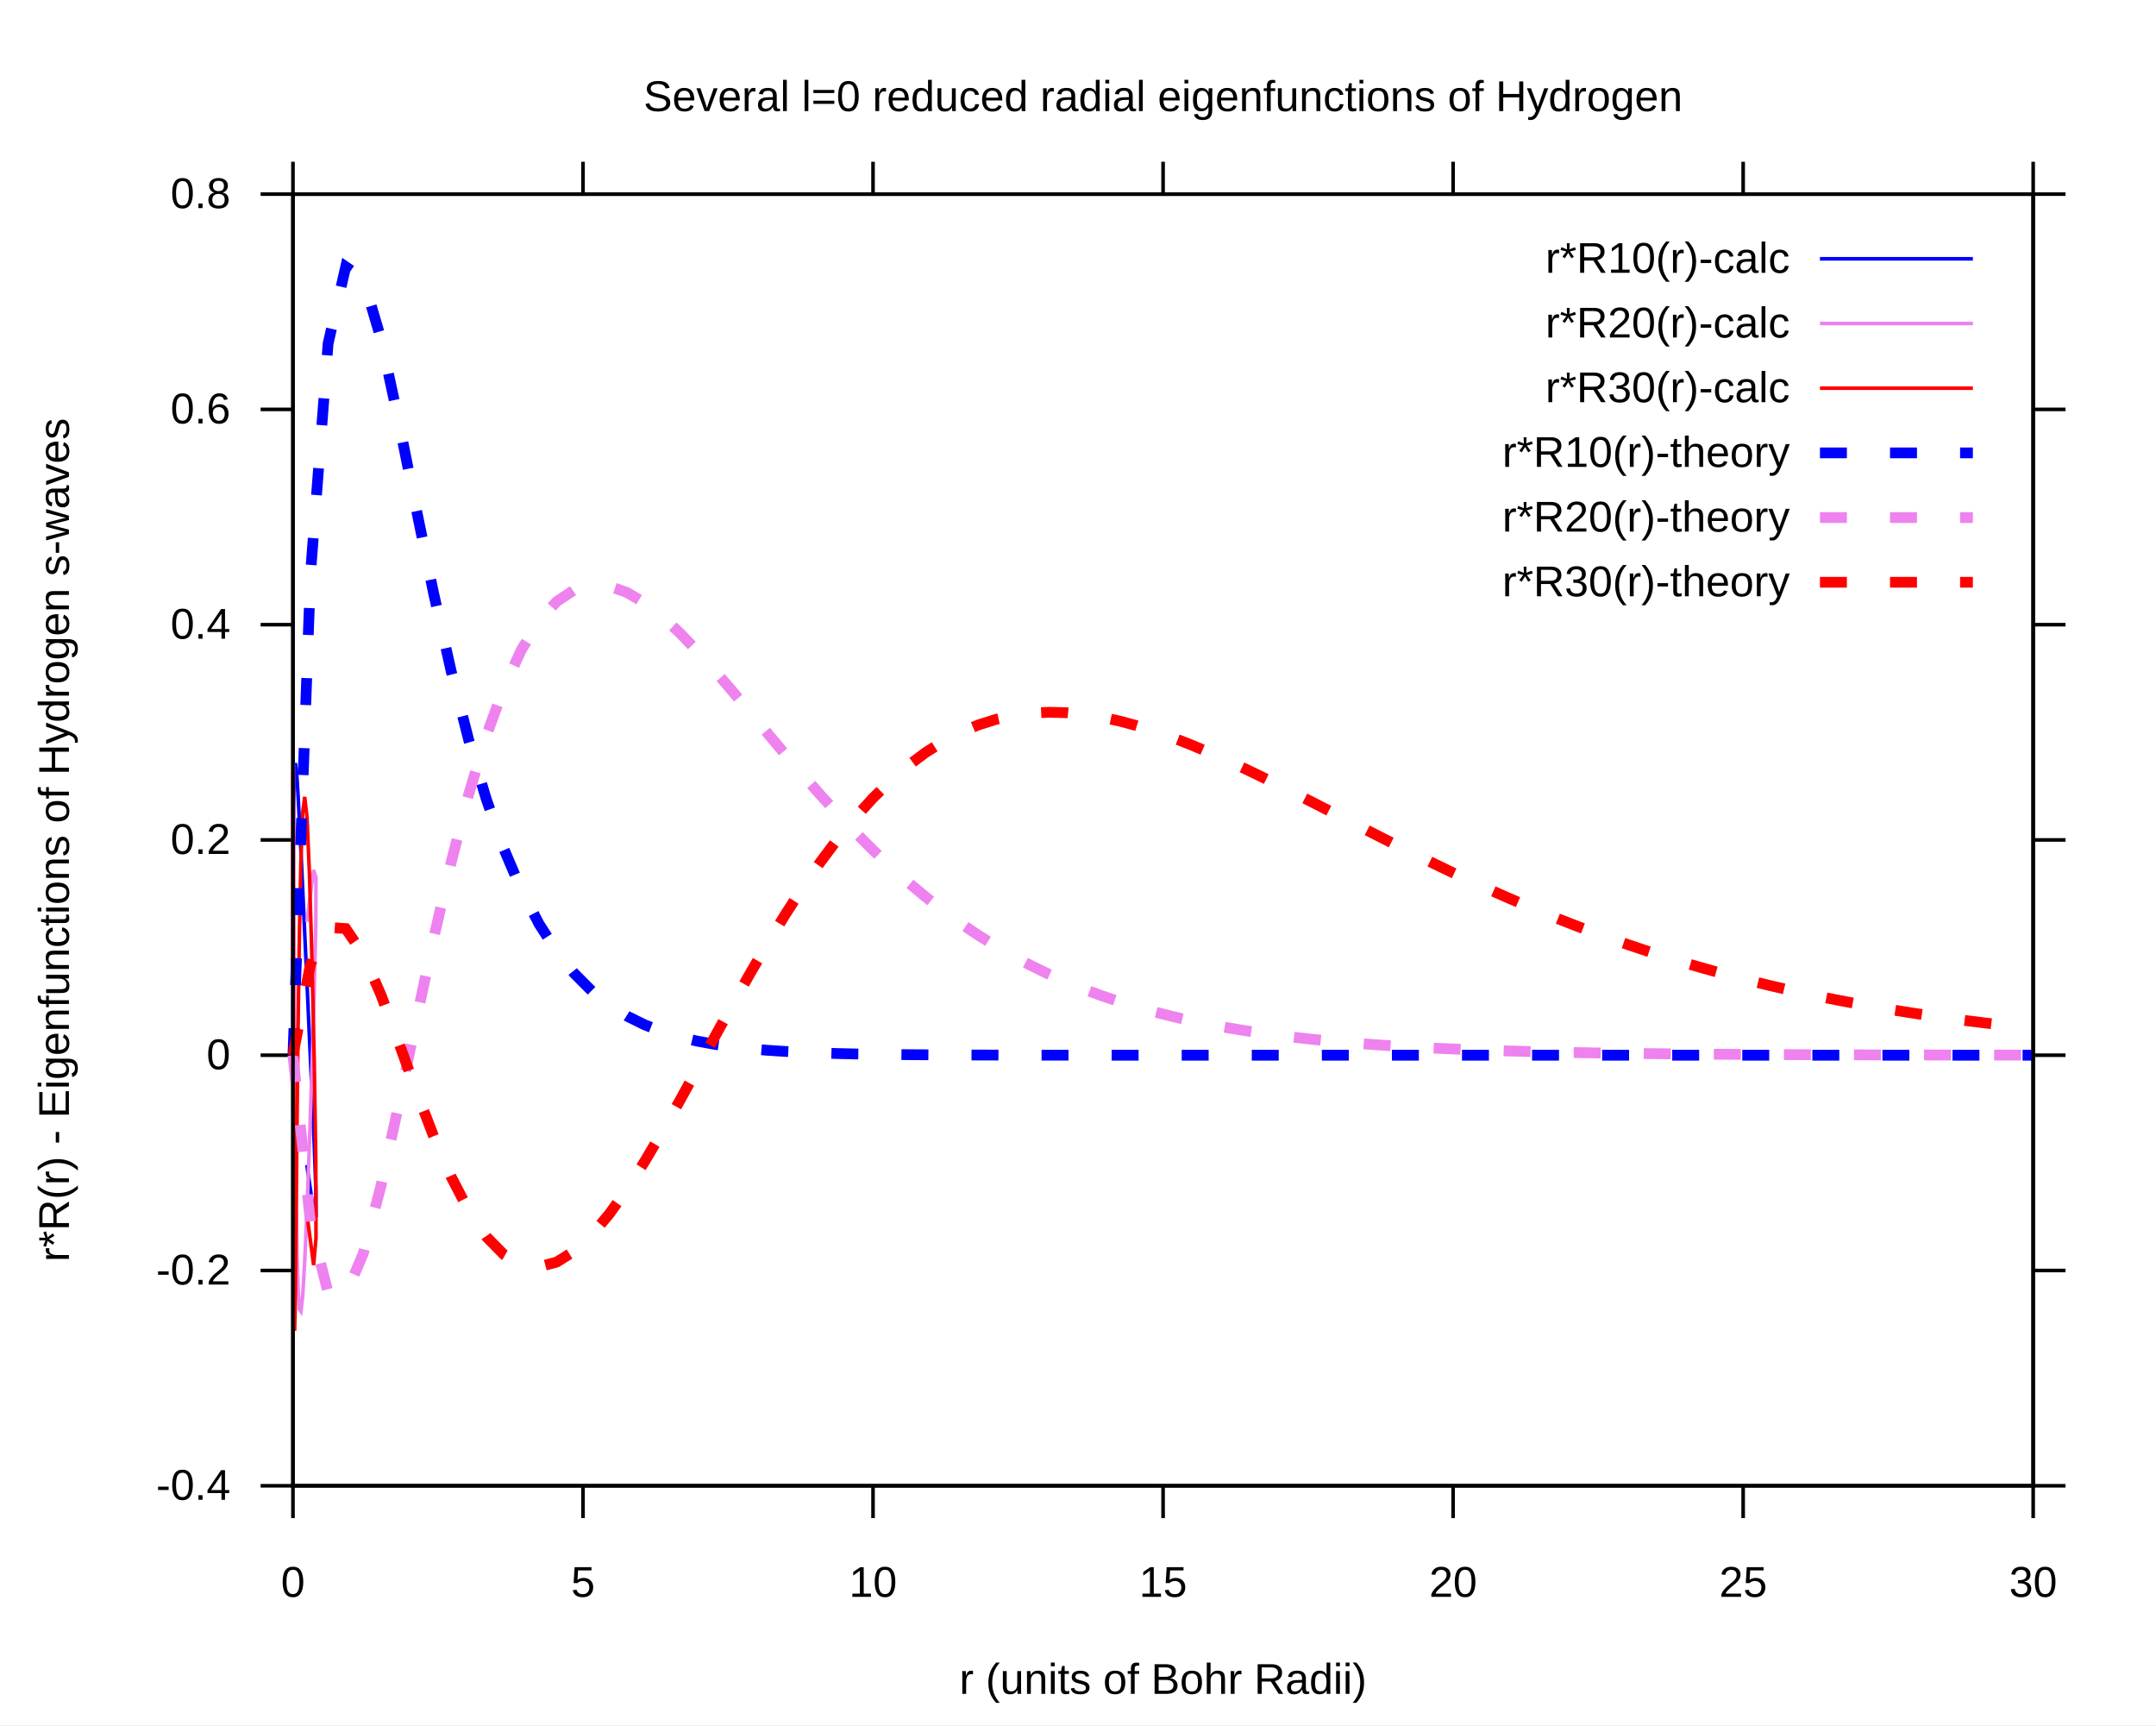
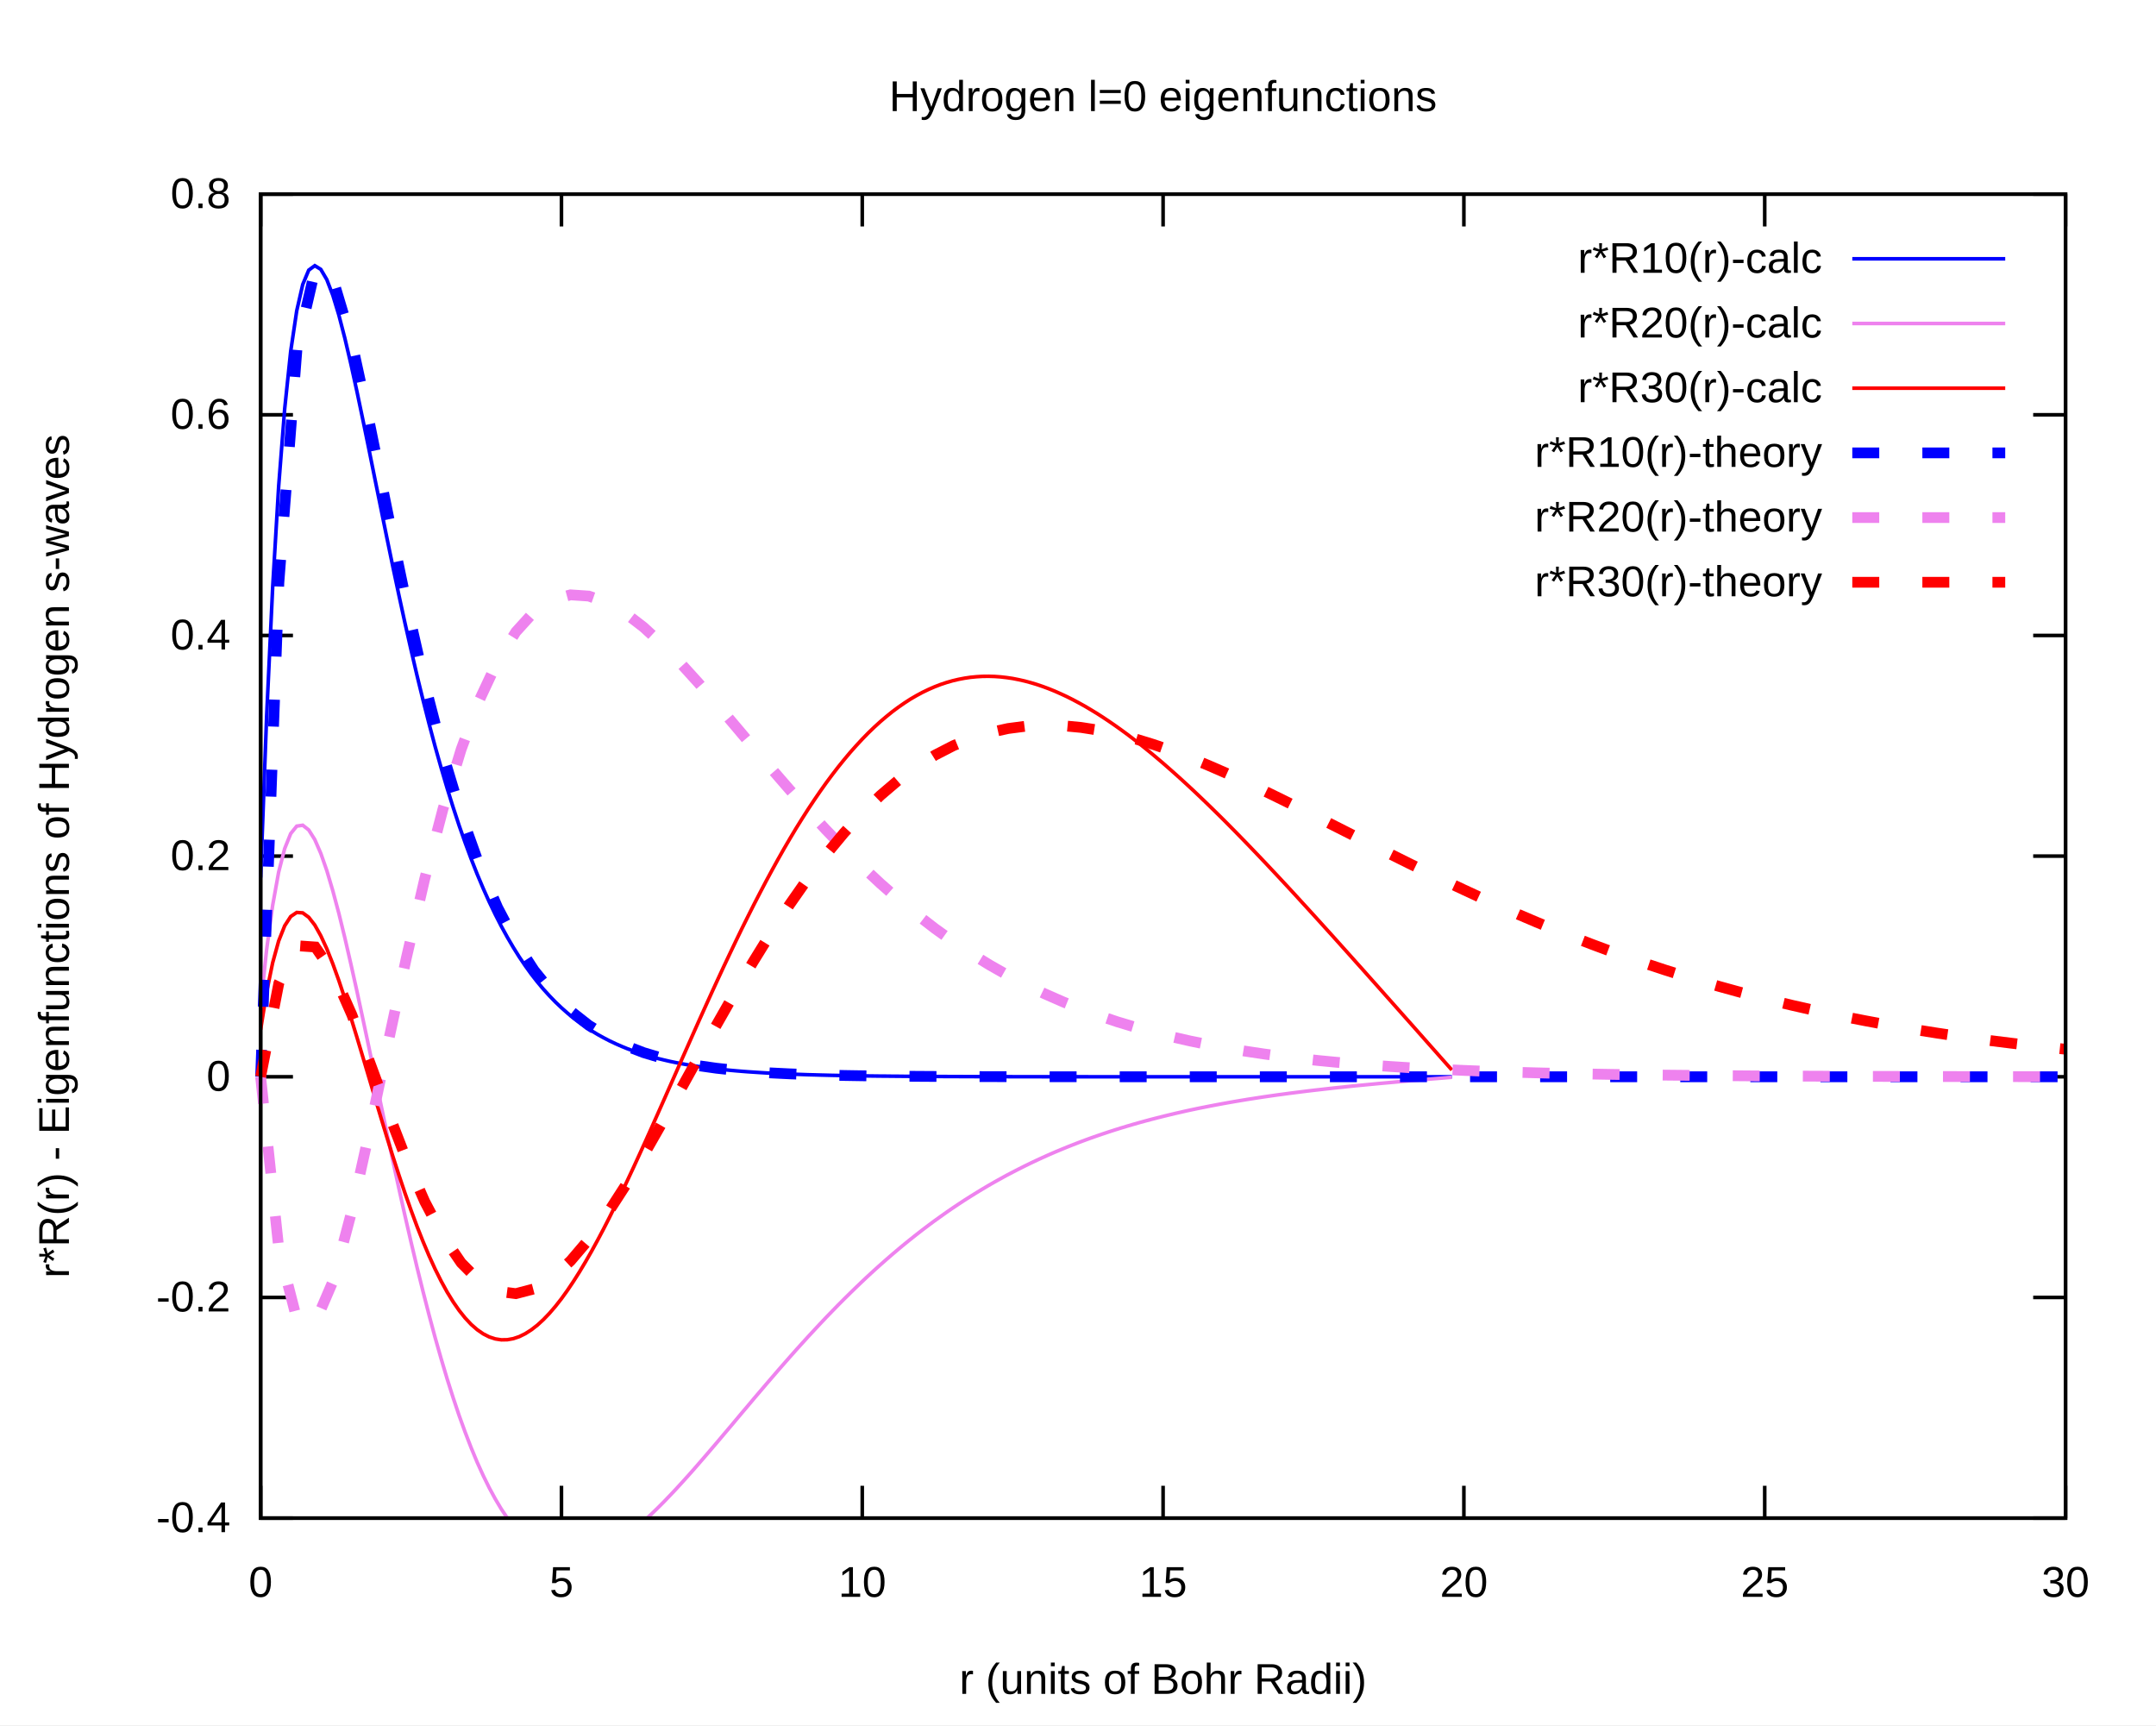
<svg xmlns="http://www.w3.org/2000/svg" xmlns:xlink="http://www.w3.org/1999/xlink" width="600" height="480" viewBox="0 0 600 480">
  <g id="gnuplot_canvas">
    <rect x="0" y="0" width="600" height="480" fill="#ffffff" />
    <defs>
      <circle id="gpDot" r="0.5" stroke-width="0.5" stroke="currentColor" />
      <path id="gpPt0" stroke-width="0.222" stroke="currentColor" d="M-1,0 h2 M0,-1 v2" />
      <path id="gpPt1" stroke-width="0.222" stroke="currentColor" d="M-1,-1 L1,1 M1,-1 L-1,1" />
      <path id="gpPt2" stroke-width="0.222" stroke="currentColor" d="M-1,0 L1,0 M0,-1 L0,1 M-1,-1 L1,1 M-1,1 L1,-1" />
      <rect id="gpPt3" stroke-width="0.222" stroke="currentColor" x="-1" y="-1" width="2" height="2" />
      <rect id="gpPt4" stroke-width="0.222" stroke="currentColor" fill="currentColor" x="-1" y="-1" width="2" height="2" />
      <circle id="gpPt5" stroke-width="0.222" stroke="currentColor" cx="0" cy="0" r="1" />
      <use xlink:href="#gpPt5" id="gpPt6" fill="currentColor" stroke="none" />
      <path id="gpPt7" stroke-width="0.222" stroke="currentColor" d="M0,-1.33 L-1.33,0.67 L1.33,0.67 z" />
      <use xlink:href="#gpPt7" id="gpPt8" fill="currentColor" stroke="none" />
      <use xlink:href="#gpPt7" id="gpPt9" stroke="currentColor" transform="rotate(180)" />
      <use xlink:href="#gpPt9" id="gpPt10" fill="currentColor" stroke="none" />
      <use xlink:href="#gpPt3" id="gpPt11" stroke="currentColor" transform="rotate(45)" />
      <use xlink:href="#gpPt11" id="gpPt12" fill="currentColor" stroke="none" />
      <path id="gpPt13" stroke-width="0.222" stroke="currentColor" d="M0,1.330 L1.265,0.411 L0.782,-1.067 L-0.782,-1.076 L-1.265,0.411 z" />
      <use xlink:href="#gpPt13" id="gpPt14" fill="currentColor" stroke="none" />
      <filter id="textbox" filterUnits="objectBoundingBox" x="0" y="0" height="1" width="1">
        <feFlood flood-color="#FFFFFF" flood-opacity="1" result="bgnd" />
        <feComposite in="SourceGraphic" in2="bgnd" operator="atop" />
      </filter>
      <filter id="greybox" filterUnits="objectBoundingBox" x="0" y="0" height="1" width="1">
        <feFlood flood-color="lightgrey" flood-opacity="1" result="grey" />
        <feComposite in="SourceGraphic" in2="grey" operator="atop" />
      </filter>
    </defs>
    <g fill="none" color="#FFFFFF" stroke="currentColor" stroke-width="1.00" stroke-linecap="butt" stroke-linejoin="miter">
</g>
    <g fill="none" color="black" stroke="currentColor" stroke-width="1.00" stroke-linecap="butt" stroke-linejoin="miter">
-       <path stroke="black" d="M81.53,413.40 L72.53,413.40 M565.82,413.40 L574.82,413.40  " />
-       <g transform="translate(64.14,417.30)" stroke="none" fill="black" font-family="Arial" font-size="12.00" text-anchor="end">
+       <path stroke="black" d="M72.53,422.40 L81.53,422.40 M574.82,422.40 L565.82,422.40  " />
+       <g transform="translate(64.14,426.30)" stroke="none" fill="black" font-family="Arial" font-size="12.00" text-anchor="end">
        <text>
          <tspan font-family="Arial">-0.4</tspan>
        </text>
      </g>
    </g>
    <g fill="none" color="black" stroke="currentColor" stroke-width="1.00" stroke-linecap="butt" stroke-linejoin="miter">
-       <path stroke="black" d="M81.53,353.50 L72.53,353.50 M565.82,353.50 L574.82,353.50  " />
-       <g transform="translate(64.14,357.40)" stroke="none" fill="black" font-family="Arial" font-size="12.00" text-anchor="end">
+       <path stroke="black" d="M72.53,361.00 L81.53,361.00 M574.82,361.00 L565.82,361.00  " />
+       <g transform="translate(64.14,364.90)" stroke="none" fill="black" font-family="Arial" font-size="12.00" text-anchor="end">
        <text>
          <tspan font-family="Arial">-0.2</tspan>
        </text>
      </g>
    </g>
    <g fill="none" color="black" stroke="currentColor" stroke-width="1.00" stroke-linecap="butt" stroke-linejoin="miter">
-       <path stroke="black" d="M81.53,293.60 L72.53,293.60 M565.82,293.60 L574.82,293.60  " />
-       <g transform="translate(64.14,297.50)" stroke="none" fill="black" font-family="Arial" font-size="12.00" text-anchor="end">
+       <path stroke="black" d="M72.53,299.60 L81.53,299.60 M574.82,299.60 L565.82,299.60  " />
+       <g transform="translate(64.14,303.50)" stroke="none" fill="black" font-family="Arial" font-size="12.00" text-anchor="end">
        <text>
          <tspan font-family="Arial"> 0</tspan>
        </text>
      </g>
    </g>
    <g fill="none" color="black" stroke="currentColor" stroke-width="1.00" stroke-linecap="butt" stroke-linejoin="miter">
-       <path stroke="black" d="M81.53,233.70 L72.53,233.70 M565.82,233.70 L574.82,233.70  " />
-       <g transform="translate(64.14,237.60)" stroke="none" fill="black" font-family="Arial" font-size="12.00" text-anchor="end">
+       <path stroke="black" d="M72.53,238.20 L81.53,238.20 M574.82,238.20 L565.82,238.20  " />
+       <g transform="translate(64.14,242.10)" stroke="none" fill="black" font-family="Arial" font-size="12.00" text-anchor="end">
        <text>
          <tspan font-family="Arial"> 0.2</tspan>
        </text>
      </g>
    </g>
    <g fill="none" color="black" stroke="currentColor" stroke-width="1.00" stroke-linecap="butt" stroke-linejoin="miter">
-       <path stroke="black" d="M81.53,173.81 L72.53,173.81 M565.82,173.81 L574.82,173.81  " />
-       <g transform="translate(64.14,177.71)" stroke="none" fill="black" font-family="Arial" font-size="12.00" text-anchor="end">
+       <path stroke="black" d="M72.53,176.81 L81.53,176.81 M574.82,176.81 L565.82,176.81  " />
+       <g transform="translate(64.14,180.71)" stroke="none" fill="black" font-family="Arial" font-size="12.00" text-anchor="end">
        <text>
          <tspan font-family="Arial"> 0.4</tspan>
        </text>
      </g>
    </g>
    <g fill="none" color="black" stroke="currentColor" stroke-width="1.00" stroke-linecap="butt" stroke-linejoin="miter">
-       <path stroke="black" d="M81.53,113.91 L72.53,113.91 M565.82,113.91 L574.82,113.91  " />
-       <g transform="translate(64.14,117.81)" stroke="none" fill="black" font-family="Arial" font-size="12.00" text-anchor="end">
+       <path stroke="black" d="M72.53,115.41 L81.53,115.41 M574.82,115.41 L565.82,115.41  " />
+       <g transform="translate(64.14,119.31)" stroke="none" fill="black" font-family="Arial" font-size="12.00" text-anchor="end">
        <text>
          <tspan font-family="Arial"> 0.6</tspan>
        </text>
      </g>
    </g>
    <g fill="none" color="black" stroke="currentColor" stroke-width="1.00" stroke-linecap="butt" stroke-linejoin="miter">
-       <path stroke="black" d="M81.53,54.01 L72.53,54.01 M565.82,54.01 L574.82,54.01  " />
+       <path stroke="black" d="M72.53,54.01 L81.53,54.01 M574.82,54.01 L565.82,54.01  " />
      <g transform="translate(64.14,57.91)" stroke="none" fill="black" font-family="Arial" font-size="12.00" text-anchor="end">
        <text>
          <tspan font-family="Arial"> 0.8</tspan>
        </text>
      </g>
    </g>
    <g fill="none" color="black" stroke="currentColor" stroke-width="1.00" stroke-linecap="butt" stroke-linejoin="miter">
-       <path stroke="black" d="M81.53,413.40 L81.53,422.40 M81.53,54.01 L81.53,45.01  " />
-       <g transform="translate(81.53,444.30)" stroke="none" fill="black" font-family="Arial" font-size="12.00" text-anchor="middle">
+       <path stroke="black" d="M72.53,422.40 L72.53,413.40 M72.53,54.01 L72.53,63.01  " />
+       <g transform="translate(72.53,444.30)" stroke="none" fill="black" font-family="Arial" font-size="12.00" text-anchor="middle">
        <text>
          <tspan font-family="Arial"> 0</tspan>
        </text>
      </g>
    </g>
    <g fill="none" color="black" stroke="currentColor" stroke-width="1.00" stroke-linecap="butt" stroke-linejoin="miter">
-       <path stroke="black" d="M162.25,413.40 L162.25,422.40 M162.25,54.01 L162.25,45.01  " />
-       <g transform="translate(162.25,444.30)" stroke="none" fill="black" font-family="Arial" font-size="12.00" text-anchor="middle">
+       <path stroke="black" d="M156.25,422.40 L156.25,413.40 M156.25,54.01 L156.25,63.01  " />
+       <g transform="translate(156.25,444.30)" stroke="none" fill="black" font-family="Arial" font-size="12.00" text-anchor="middle">
        <text>
          <tspan font-family="Arial"> 5</tspan>
        </text>
      </g>
    </g>
    <g fill="none" color="black" stroke="currentColor" stroke-width="1.00" stroke-linecap="butt" stroke-linejoin="miter">
-       <path stroke="black" d="M242.96,413.40 L242.96,422.40 M242.96,54.01 L242.96,45.01  " />
-       <g transform="translate(242.96,444.30)" stroke="none" fill="black" font-family="Arial" font-size="12.00" text-anchor="middle">
+       <path stroke="black" d="M239.96,422.40 L239.96,413.40 M239.96,54.01 L239.96,63.01  " />
+       <g transform="translate(239.96,444.30)" stroke="none" fill="black" font-family="Arial" font-size="12.00" text-anchor="middle">
        <text>
          <tspan font-family="Arial"> 10</tspan>
        </text>
      </g>
    </g>
    <g fill="none" color="black" stroke="currentColor" stroke-width="1.00" stroke-linecap="butt" stroke-linejoin="miter">
-       <path stroke="black" d="M323.68,413.40 L323.68,422.40 M323.68,54.01 L323.68,45.01  " />
+       <path stroke="black" d="M323.68,422.40 L323.68,413.40 M323.68,54.01 L323.68,63.01  " />
      <g transform="translate(323.68,444.30)" stroke="none" fill="black" font-family="Arial" font-size="12.00" text-anchor="middle">
        <text>
          <tspan font-family="Arial"> 15</tspan>
        </text>
      </g>
    </g>
    <g fill="none" color="black" stroke="currentColor" stroke-width="1.00" stroke-linecap="butt" stroke-linejoin="miter">
-       <path stroke="black" d="M404.39,413.40 L404.39,422.40 M404.39,54.01 L404.39,45.01  " />
-       <g transform="translate(404.39,444.30)" stroke="none" fill="black" font-family="Arial" font-size="12.00" text-anchor="middle">
+       <path stroke="black" d="M407.39,422.40 L407.39,413.40 M407.39,54.01 L407.39,63.01  " />
+       <g transform="translate(407.39,444.30)" stroke="none" fill="black" font-family="Arial" font-size="12.00" text-anchor="middle">
        <text>
          <tspan font-family="Arial"> 20</tspan>
        </text>
      </g>
    </g>
    <g fill="none" color="black" stroke="currentColor" stroke-width="1.00" stroke-linecap="butt" stroke-linejoin="miter">
-       <path stroke="black" d="M485.11,413.40 L485.11,422.40 M485.11,54.01 L485.11,45.01  " />
-       <g transform="translate(485.11,444.30)" stroke="none" fill="black" font-family="Arial" font-size="12.00" text-anchor="middle">
+       <path stroke="black" d="M491.11,422.40 L491.11,413.40 M491.11,54.01 L491.11,63.01  " />
+       <g transform="translate(491.11,444.30)" stroke="none" fill="black" font-family="Arial" font-size="12.00" text-anchor="middle">
        <text>
          <tspan font-family="Arial"> 25</tspan>
        </text>
      </g>
    </g>
    <g fill="none" color="black" stroke="currentColor" stroke-width="1.00" stroke-linecap="butt" stroke-linejoin="miter">
-       <path stroke="black" d="M565.82,413.40 L565.82,422.40 M565.82,54.01 L565.82,45.01  " />
-       <g transform="translate(565.82,444.30)" stroke="none" fill="black" font-family="Arial" font-size="12.00" text-anchor="middle">
+       <path stroke="black" d="M574.82,422.40 L574.82,413.40 M574.82,54.01 L574.82,63.01  " />
+       <g transform="translate(574.82,444.30)" stroke="none" fill="black" font-family="Arial" font-size="12.00" text-anchor="middle">
        <text>
          <tspan font-family="Arial"> 30</tspan>
        </text>
      </g>
    </g>
    <g fill="none" color="black" stroke="currentColor" stroke-width="1.00" stroke-linecap="butt" stroke-linejoin="miter">
</g>
    <g fill="none" color="black" stroke="currentColor" stroke-width="1.00" stroke-linecap="butt" stroke-linejoin="miter">
-       <path stroke="black" d="M81.53,54.01 L81.53,413.40 L565.82,413.40 L565.82,54.01 L81.53,54.01 Z  " />
-     </g>
-     <g fill="none" color="black" stroke="currentColor" stroke-width="1.00" stroke-linecap="butt" stroke-linejoin="miter">
-       <g transform="translate(19.18,233.71) rotate(270)" stroke="none" fill="black" font-family="Arial" font-size="12.00" text-anchor="middle">
+       <path stroke="black" d="M72.53,54.01 L72.53,422.40 L574.82,422.40 L574.82,54.01 L72.53,54.01 Z  " />
+     </g>
+     <g fill="none" color="black" stroke="currentColor" stroke-width="1.00" stroke-linecap="butt" stroke-linejoin="miter">
+       <g transform="translate(19.18,238.21) rotate(270)" stroke="none" fill="black" font-family="Arial" font-size="12.00" text-anchor="middle">
        <text>
          <tspan font-family="Arial">r*R(r) - Eigenfunctions of Hydrogen s-waves</tspan>
        </text>
      </g>
    </g>
    <g fill="none" color="black" stroke="currentColor" stroke-width="1.00" stroke-linecap="butt" stroke-linejoin="miter">
      <g transform="translate(323.67,471.30)" stroke="none" fill="black" font-family="Arial" font-size="12.00" text-anchor="middle">
        <text>
          <tspan font-family="Arial">r (units of Bohr Radii)</tspan>
        </text>
      </g>
    </g>
    <g fill="none" color="black" stroke="currentColor" stroke-width="1.00" stroke-linecap="butt" stroke-linejoin="miter">
</g>
    <g id="gnuplot_plot_1">
      <g fill="none" color="black" stroke="currentColor" stroke-width="1.00" stroke-linecap="butt" stroke-linejoin="miter">
-         <g transform="translate(498.09,75.91)" stroke="none" fill="black" font-family="Arial" font-size="12.00" text-anchor="end">
+         <g transform="translate(507.09,75.91)" stroke="none" fill="black" font-family="Arial" font-size="12.00" text-anchor="end">
          <text>
            <tspan font-family="Arial">r*R10(r)-calc</tspan>
          </text>
        </g>
      </g>
      <g fill="none" color="black" stroke="currentColor" stroke-width="1.00" stroke-linecap="butt" stroke-linejoin="miter">
-         <path stroke="rgb(  0,   0, 255)" d="M506.48,72.01 L549.04,72.01 M85.39,324.15 L87.28,337.03 L87.94,337.63 L87.89,330.44 L87.45,318.43 L86.81,303.91   L86.11,288.54 L85.44,273.51 L84.79,259.46 L84.23,247.18 L83.74,236.70 L83.32,228.31 L82.97,221.73 L82.69,216.93   L82.45,213.94 L82.26,212.74 L82.11,212.74 L81.99,214.24 L81.89,216.63 L81.81,219.63 L81.75,223.82 L81.70,228.31   L81.66,233.41 L81.63,238.80 L81.61,244.49 L81.59,250.48 L81.58,256.47 L81.56,262.76 L81.55,268.87 L81.55,275.06   L81.54,281.26 L81.54,287.43  " />
+         <path stroke="rgb(  0,   0, 255)" d="M515.48,72.01 L558.04,72.01 M72.53,244.18 L74.20,199.28 L75.88,163.42 L77.55,135.28 L79.23,113.71 L80.90,97.73   L82.58,86.46 L84.25,79.15 L85.92,75.16 L87.60,73.92 L89.27,74.94 L90.95,77.80 L92.62,82.15 L94.30,87.67   L95.97,94.11 L97.64,101.23 L99.32,108.86 L100.99,116.83 L102.67,125.01 L104.34,133.28 L106.02,141.55 L107.69,149.76   L109.36,157.83 L111.04,165.73 L112.71,173.40 L114.39,180.82 L116.06,187.97 L117.74,194.84 L119.41,201.40 L121.08,207.67   L122.76,213.63 L124.43,219.29 L126.11,224.65 L127.78,229.72 L129.46,234.50 L131.13,239.00 L132.80,243.23 L134.48,247.21   L136.15,250.94 L137.83,254.43 L139.50,257.70 L141.18,260.76 L142.85,263.61 L144.52,266.28 L146.20,268.76 L147.87,271.07   L149.55,273.22 L151.22,275.22 L152.90,277.07 L154.57,278.80 L156.25,280.40 L157.92,281.88 L159.59,283.26 L161.27,284.53   L162.94,285.71 L164.62,286.80 L166.29,287.81 L167.97,288.74 L169.64,289.61 L171.31,290.40 L172.99,291.14 L174.66,291.82   L176.34,292.44 L178.01,293.02 L179.69,293.55 L181.36,294.04 L183.03,294.50 L184.71,294.91 L186.38,295.30 L188.06,295.65   L189.73,295.97 L191.41,296.27 L193.08,296.55 L194.75,296.80 L196.43,297.03 L198.10,297.24 L199.78,297.44 L201.45,297.62   L203.13,297.79 L204.80,297.94 L206.47,298.08 L208.15,298.21 L209.82,298.32 L211.50,298.43 L213.17,298.53 L214.85,298.62   L216.52,298.70 L218.19,298.78 L219.87,298.85 L221.54,298.91 L223.22,298.97 L224.89,299.03 L226.57,299.07 L228.24,299.12   L229.91,299.16 L231.59,299.20 L233.26,299.23 L234.94,299.27 L236.61,299.29 L238.29,299.32 L239.96,299.34 L241.63,299.37   L243.31,299.39 L244.98,299.41 L246.66,299.42 L248.33,299.44 L250.01,299.45 L251.68,299.47 L253.35,299.48 L255.03,299.49   L256.70,299.50 L258.38,299.51 L260.05,299.52 L261.73,299.52 L263.40,299.53 L265.07,299.54 L266.75,299.54 L268.42,299.55   L270.10,299.55 L271.77,299.56 L273.45,299.56 L275.12,299.56 L276.79,299.57 L278.47,299.57 L280.14,299.57 L281.82,299.58   L283.49,299.58 L285.17,299.58 L286.84,299.58 L288.51,299.58 L290.19,299.59 L291.86,299.59 L293.54,299.59 L295.21,299.59   L296.89,299.59 L298.56,299.59 L300.23,299.59 L301.91,299.59 L303.58,299.60 L305.26,299.60 L306.93,299.60 L308.61,299.60   L310.28,299.60 L311.95,299.60 L313.63,299.60 L315.30,299.60 L316.98,299.60 L318.65,299.60 L320.33,299.60 L322.00,299.60   L323.68,299.60 L325.35,299.60 L327.02,299.60 L328.70,299.60 L330.37,299.60 L332.05,299.60 L333.72,299.60 L335.40,299.60   L337.07,299.60 L338.74,299.60 L340.42,299.60 L342.09,299.60 L343.77,299.60 L345.44,299.60 L347.12,299.60 L348.79,299.60   L350.46,299.60 L352.14,299.60 L353.81,299.60 L355.49,299.60 L357.16,299.60 L358.84,299.60 L360.51,299.60 L362.18,299.60   L363.86,299.60 L365.53,299.60 L367.21,299.60 L368.88,299.60 L370.56,299.60 L372.23,299.60 L373.90,299.60 L375.58,299.60   L377.25,299.60 L378.93,299.60 L380.60,299.60 L382.28,299.60 L383.95,299.60 L385.62,299.60 L387.30,299.60 L388.97,299.60   L390.65,299.60 L392.32,299.60 L394.00,299.60 L395.67,299.60 L397.34,299.60 L399.02,299.60 L400.69,299.60 L402.37,299.60   L404.04,299.60  " />
      </g>
    </g>
    <g id="gnuplot_plot_2">
      <g fill="none" color="black" stroke="currentColor" stroke-width="1.00" stroke-linecap="butt" stroke-linejoin="miter">
-         <g transform="translate(498.09,93.91)" stroke="none" fill="black" font-family="Arial" font-size="12.00" text-anchor="end">
+         <g transform="translate(507.09,93.91)" stroke="none" fill="black" font-family="Arial" font-size="12.00" text-anchor="end">
          <text>
            <tspan font-family="Arial">r*R20(r)-calc</tspan>
          </text>
        </g>
      </g>
      <g fill="none" color="black" stroke="currentColor" stroke-width="1.00" stroke-linecap="butt" stroke-linejoin="miter">
-         <path stroke="rgb(238, 130, 238)" d="M506.48,90.01 L549.04,90.01 M85.39,256.47 L87.28,242.09 L87.94,244.19 L87.89,257.07 L87.45,275.99 L86.81,297.35   L86.11,318.25 L85.44,336.73 L84.79,351.11 L84.23,360.69 L83.74,364.88 L83.32,364.28 L82.97,358.59 L82.69,349.01   L82.45,336.13 L82.26,320.74 L82.11,303.85 L81.99,286.42 L81.89,269.34 L81.81,253.47 L81.75,239.40 L81.70,228.01   L81.66,219.33 L81.63,213.94 L81.61,212.14 L81.59,213.34 L81.58,218.13 L81.56,225.62 L81.55,235.80 L81.55,248.38   L81.54,262.46 L81.54,277.76  " />
+         <path stroke="rgb(238, 130, 238)" d="M515.48,90.01 L558.04,90.01 M72.53,279.96 L74.20,264.20 L75.88,251.89 L77.55,242.64 L79.23,236.10 L80.90,231.94   L82.58,229.86 L84.25,229.61 L85.92,230.93 L87.60,233.60 L89.27,237.43 L90.95,242.23 L92.62,247.85 L94.30,254.13   L95.97,260.95 L97.64,268.19 L99.32,275.74 L100.99,283.52 L102.67,291.43 L104.34,299.41 L106.02,307.38 L107.69,315.31   L109.36,323.13 L111.04,330.81 L112.71,338.30 L114.39,345.58 L116.06,352.62 L117.74,359.40 L119.41,365.90 L121.08,372.12   L122.76,378.03 L124.43,383.63 L126.11,388.91 L127.78,393.88 L129.46,398.52 L131.13,402.85 L132.80,406.87 L134.48,410.57   L136.15,413.96 L137.83,417.06 L139.50,419.86 L141.18,422.37 L141.20,422.40 M180.08,422.40 L181.36,421.21 L183.03,419.59   L184.71,417.91 L186.38,416.17 L188.06,414.39 L189.73,412.57 L191.41,410.71 L193.08,408.83 L194.75,406.91 L196.43,404.97   L198.10,403.02 L199.78,401.05 L201.45,399.07 L203.13,397.09 L204.80,395.10 L206.47,393.11 L208.15,391.13 L209.82,389.14   L211.50,387.17 L213.17,385.21 L214.85,383.26 L216.52,381.32 L218.19,379.41 L219.87,377.50 L221.54,375.62 L223.22,373.76   L224.89,371.92 L226.57,370.11 L228.24,368.32 L229.91,366.55 L231.59,364.82 L233.26,363.10 L234.94,361.42 L236.61,359.77   L238.29,358.14 L239.96,356.54 L241.63,354.97 L243.31,353.43 L244.98,351.93 L246.66,350.45 L248.33,349.00 L250.01,347.58   L251.68,346.19 L253.35,344.84 L255.03,343.51 L256.70,342.21 L258.38,340.94 L260.05,339.70 L261.73,338.50 L263.40,337.31   L265.07,336.16 L266.75,335.04 L268.42,333.94 L270.10,332.88 L271.77,331.84 L273.45,330.82 L275.12,329.83 L276.79,328.87   L278.47,327.94 L280.14,327.02 L281.82,326.14 L283.49,325.28 L285.17,324.44 L286.84,323.62 L288.51,322.83 L290.19,322.06   L291.86,321.31 L293.54,320.58 L295.21,319.88 L296.89,319.19 L298.56,318.53 L300.23,317.88 L301.91,317.25 L303.58,316.64   L305.26,316.05 L306.93,315.48 L308.61,314.92 L310.28,314.38 L311.95,313.86 L313.63,313.35 L315.30,312.86 L316.98,312.38   L318.65,311.92 L320.33,311.47 L322.00,311.04 L323.68,310.62 L325.35,310.21 L327.02,309.81 L328.70,309.43 L330.37,309.05   L332.05,308.69 L333.72,308.34 L335.40,308.01 L337.07,307.68 L338.74,307.36 L340.42,307.05 L342.09,306.75 L343.77,306.46   L345.44,306.18 L347.12,305.90 L348.79,305.64 L350.46,305.38 L352.14,305.13 L353.81,304.89 L355.49,304.65 L357.16,304.43   L358.84,304.20 L360.51,303.99 L362.18,303.78 L363.86,303.57 L365.53,303.37 L367.21,303.18 L368.88,302.99 L370.56,302.80   L372.23,302.62 L373.90,302.45 L375.58,302.27 L377.25,302.10 L378.93,301.94 L380.60,301.78 L382.28,301.62 L383.95,301.46   L385.62,301.31 L387.30,301.16 L388.97,301.01 L390.65,300.86 L392.32,300.72 L394.00,300.58 L395.67,300.43 L397.34,300.29   L399.02,300.15 L400.69,300.02 L402.37,299.88 L404.04,299.74  " />
      </g>
    </g>
    <g id="gnuplot_plot_3">
      <g fill="none" color="black" stroke="currentColor" stroke-width="1.00" stroke-linecap="butt" stroke-linejoin="miter">
-         <g transform="translate(498.09,111.91)" stroke="none" fill="black" font-family="Arial" font-size="12.00" text-anchor="end">
+         <g transform="translate(507.09,111.91)" stroke="none" fill="black" font-family="Arial" font-size="12.00" text-anchor="end">
          <text>
            <tspan font-family="Arial">r*R30(r)-calc</tspan>
          </text>
        </g>
      </g>
      <g fill="none" color="black" stroke="currentColor" stroke-width="1.00" stroke-linecap="butt" stroke-linejoin="miter">
-         <path stroke="rgb(255,   0,   0)" d="M506.48,108.01 L549.04,108.01 M85.39,337.63 L87.28,352.00 L87.94,344.52 L87.89,323.10 L87.45,295.01 L86.81,266.65   L86.11,242.99 L85.44,227.42 L84.79,221.73 L84.23,226.22 L83.74,239.69 L83.32,260.06 L82.97,284.59 L82.69,310.26   L82.45,334.03 L82.26,353.20 L82.11,365.48 L81.99,370.27 L81.89,366.68 L81.81,355.30 L81.75,337.33 L81.70,315.20   L81.66,290.76 L81.63,266.59 L81.61,245.09 L81.59,228.31 L81.58,218.13 L81.56,214.84 L81.55,219.33 L81.55,230.71   L81.54,248.08 L81.54,269.76  " />
+         <path stroke="rgb(255,   0,   0)" d="M515.48,108.01 L558.04,108.01 M72.53,286.51 L74.20,276.03 L75.88,267.87 L77.55,261.81 L79.23,257.59 L80.90,255.01   L82.58,253.88 L84.25,254.00 L85.92,255.22 L87.60,257.38 L89.27,260.35 L90.95,263.99 L92.62,268.18 L94.30,272.83   L95.97,277.84 L97.64,283.11 L99.32,288.57 L100.99,294.15 L102.67,299.79 L104.34,305.42 L106.02,311.01 L107.69,316.49   L109.36,321.84 L111.04,327.02 L112.71,331.99 L114.39,336.74 L116.06,341.24 L117.74,345.48 L119.41,349.43 L121.08,353.09   L122.76,356.44 L124.43,359.49 L126.11,362.22 L127.78,364.63 L129.46,366.73 L131.13,368.51 L132.80,369.97 L134.48,371.13   L136.15,371.98 L137.83,372.53 L139.50,372.79 L141.18,372.76 L142.85,372.46 L144.52,371.90 L146.20,371.07 L147.87,370.00   L149.55,368.70 L151.22,367.17 L152.90,365.42 L154.57,363.48 L156.25,361.34 L157.92,359.02 L159.59,356.53 L161.27,353.88   L162.94,351.09 L164.62,348.16 L166.29,345.11 L167.97,341.94 L169.64,338.67 L171.31,335.30 L172.99,331.85 L174.66,328.33   L176.34,324.74 L178.01,321.10 L179.69,317.41 L181.36,313.69 L183.03,309.94 L184.71,306.16 L186.38,302.38 L188.06,298.59   L189.73,294.80 L191.41,291.02 L193.08,287.25 L194.75,283.51 L196.43,279.79 L198.10,276.11 L199.78,272.46 L201.45,268.86   L203.13,265.31 L204.80,261.81 L206.47,258.36 L208.15,254.98 L209.82,251.66 L211.50,248.41 L213.17,245.23 L214.85,242.12   L216.52,239.09 L218.19,236.14 L219.87,233.27 L221.54,230.48 L223.22,227.78 L224.89,225.16 L226.57,222.63 L228.24,220.19   L229.91,217.84 L231.59,215.58 L233.26,213.41 L234.94,211.33 L236.61,209.34 L238.29,207.45 L239.96,205.65 L241.63,203.94   L243.31,202.32 L244.98,200.80 L246.66,199.37 L248.33,198.02 L250.01,196.77 L251.68,195.61 L253.35,194.53 L255.03,193.55   L256.70,192.65 L258.38,191.84 L260.05,191.11 L261.73,190.46 L263.40,189.90 L265.07,189.42 L266.75,189.02 L268.42,188.70   L270.10,188.45 L271.77,188.29 L273.45,188.19 L275.12,188.17 L276.79,188.22 L278.47,188.34 L280.14,188.53 L281.82,188.78   L283.49,189.11 L285.17,189.49 L286.84,189.94 L288.51,190.44 L290.19,191.01 L291.86,191.63 L293.54,192.31 L295.21,193.05   L296.89,193.83 L298.56,194.67 L300.23,195.56 L301.91,196.49 L303.58,197.48 L305.26,198.50 L306.93,199.57 L308.61,200.69   L310.28,201.84 L311.95,203.03 L313.63,204.26 L315.30,205.53 L316.98,206.83 L318.65,208.17 L320.33,209.53 L322.00,210.93   L323.68,212.36 L325.35,213.82 L327.02,215.30 L328.70,216.81 L330.37,218.34 L332.05,219.90 L333.72,221.48 L335.40,223.09   L337.07,224.71 L338.74,226.35 L340.42,228.01 L342.09,229.69 L343.77,231.39 L345.44,233.10 L347.12,234.83 L348.79,236.57   L350.46,238.32 L352.14,240.08 L353.81,241.86 L355.49,243.65 L357.16,245.44 L358.84,247.25 L360.51,249.06 L362.18,250.89   L363.86,252.72 L365.53,254.55 L367.21,256.40 L368.88,258.25 L370.56,260.10 L372.23,261.96 L373.90,263.82 L375.58,265.69   L377.25,267.56 L378.93,269.43 L380.60,271.31 L382.28,273.19 L383.95,275.07 L385.62,276.95 L387.30,278.84 L388.97,280.72   L390.65,282.61 L392.32,284.49 L394.00,286.38 L395.67,288.27 L397.34,290.16 L399.02,292.05 L400.69,293.94 L402.37,295.83   L404.04,297.71  " />
      </g>
    </g>
    <g id="gnuplot_plot_4">
      <g fill="none" color="#FFFFFF" stroke="rgb(255,   0,   0)" stroke-width="3.00" stroke-linecap="butt" stroke-linejoin="miter">
</g>
      <g fill="none" color="black" stroke="currentColor" stroke-width="3.00" stroke-linecap="butt" stroke-linejoin="miter">
-         <g transform="translate(498.09,129.91)" stroke="none" fill="black" font-family="Arial" font-size="12.00" text-anchor="end">
+         <g transform="translate(507.09,129.91)" stroke="none" fill="black" font-family="Arial" font-size="12.00" text-anchor="end">
          <text>
            <tspan font-family="Arial">r*R10(r)-theory</tspan>
          </text>
        </g>
      </g>
      <g fill="none" color="black" stroke="currentColor" stroke-width="3.00" stroke-linecap="butt" stroke-linejoin="miter">
-         <path stroke="rgb(  0,   0, 255)" stroke-dasharray="7.5,12.0" d="M506.48,126.01 L549.04,126.01 M81.53,293.60 L86.42,159.54 L91.31,95.58 L96.21,74.22 L101.10,77.56 L105.99,94.15   L110.88,116.83 L115.77,141.28 L120.66,165.03 L125.56,186.77 L130.45,205.93 L135.34,222.38 L140.23,236.21 L145.12,247.68   L150.02,257.08 L154.91,264.70 L159.80,270.83 L164.69,275.74 L169.58,279.63 L174.47,282.71 L179.37,285.13 L184.26,287.04   L189.15,288.52 L194.04,289.68 L198.93,290.58 L203.83,291.28 L208.72,291.82 L213.61,292.23 L218.50,292.55 L223.39,292.80   L228.28,292.99 L233.18,293.14 L238.07,293.25 L242.96,293.33 L247.85,293.40 L252.74,293.45 L257.64,293.48 L262.53,293.51   L267.42,293.53 L272.31,293.55 L277.20,293.56 L282.09,293.57 L286.99,293.58 L291.88,293.59 L296.77,293.59 L301.66,293.59   L306.55,293.60 L311.45,293.60 L316.34,293.60 L321.23,293.60 L326.12,293.60 L331.01,293.60 L335.90,293.60 L340.80,293.60   L345.69,293.60 L350.58,293.60 L355.47,293.60 L360.36,293.60 L365.26,293.60 L370.15,293.60 L375.04,293.60 L379.93,293.60   L384.82,293.60 L389.71,293.60 L394.61,293.60 L399.50,293.60 L404.39,293.60 L409.28,293.60 L414.17,293.60 L419.07,293.60   L423.96,293.60 L428.85,293.60 L433.74,293.60 L438.63,293.60 L443.52,293.60 L448.42,293.60 L453.31,293.60 L458.20,293.60   L463.09,293.60 L467.98,293.60 L472.88,293.60 L477.77,293.60 L482.66,293.60 L487.55,293.60 L492.44,293.60 L497.33,293.60   L502.23,293.60 L507.12,293.60 L512.01,293.60 L516.90,293.60 L521.79,293.60 L526.69,293.60 L531.58,293.60 L536.47,293.60   L541.36,293.60 L546.25,293.60 L551.14,293.60 L556.04,293.60 L560.93,293.60 L565.82,293.60  " />
+         <path stroke="rgb(  0,   0, 255)" stroke-dasharray="7.5,12.0" d="M515.48,126.01 L558.04,126.01 M72.53,299.60 L77.60,162.19 L82.68,96.62 L87.75,74.72 L92.82,78.15 L97.90,95.15   L102.97,118.40 L108.05,143.46 L113.12,167.81 L118.19,190.10 L123.27,209.74 L128.34,226.59 L133.41,240.78 L138.49,252.53   L143.56,262.17 L148.63,269.98 L153.71,276.26 L158.78,281.29 L163.86,285.28 L168.93,288.44 L174.00,290.92 L179.08,292.87   L184.15,294.39 L189.22,295.58 L194.30,296.50 L199.37,297.22 L204.44,297.77 L209.52,298.20 L214.59,298.53 L219.67,298.78   L224.74,298.97 L229.81,299.12 L234.89,299.24 L239.96,299.32 L245.03,299.39 L250.11,299.44 L255.18,299.48 L260.25,299.51   L265.33,299.53 L270.40,299.55 L275.48,299.56 L280.55,299.57 L285.62,299.58 L290.70,299.59 L295.77,299.59 L300.84,299.59   L305.92,299.60 L310.99,299.60 L316.06,299.60 L321.14,299.60 L326.21,299.60 L331.29,299.60 L336.36,299.60 L341.43,299.60   L346.51,299.60 L351.58,299.60 L356.65,299.60 L361.73,299.60 L366.80,299.60 L371.87,299.60 L376.95,299.60 L382.02,299.60   L387.10,299.60 L392.17,299.60 L397.24,299.60 L402.32,299.60 L407.39,299.60 L412.46,299.60 L417.54,299.60 L422.61,299.60   L427.68,299.60 L432.76,299.60 L437.83,299.60 L442.91,299.60 L447.98,299.60 L453.05,299.60 L458.13,299.60 L463.20,299.60   L468.27,299.60 L473.35,299.60 L478.42,299.60 L483.49,299.60 L488.57,299.60 L493.64,299.60 L498.72,299.60 L503.79,299.60   L508.86,299.60 L513.94,299.60 L519.01,299.60 L524.08,299.60 L529.16,299.60 L534.23,299.60 L539.30,299.60 L544.38,299.60   L549.45,299.60 L554.53,299.60 L559.60,299.60 L564.67,299.60 L569.75,299.60 L574.82,299.60  " />
      </g>
    </g>
    <g id="gnuplot_plot_5">
      <g fill="none" color="black" stroke="currentColor" stroke-width="3.00" stroke-linecap="butt" stroke-linejoin="miter">
-         <g transform="translate(498.09,147.91)" stroke="none" fill="black" font-family="Arial" font-size="12.00" text-anchor="end">
+         <g transform="translate(507.09,147.91)" stroke="none" fill="black" font-family="Arial" font-size="12.00" text-anchor="end">
          <text>
            <tspan font-family="Arial">r*R20(r)-theory</tspan>
          </text>
        </g>
      </g>
      <g fill="none" color="black" stroke="currentColor" stroke-width="3.00" stroke-linecap="butt" stroke-linejoin="miter">
-         <path stroke="rgb(238, 130, 238)" stroke-dasharray="7.5,12.0" d="M506.48,144.01 L549.04,144.01 M81.53,293.60 L86.42,340.40 L91.31,359.67 L96.21,360.26 L101.10,348.76 L105.99,330.07   L110.88,307.71 L115.77,284.18 L120.66,261.20 L125.56,239.89 L130.45,220.95 L135.34,204.72 L140.23,191.33 L145.12,180.75   L150.02,172.84 L154.91,167.38 L159.80,164.12 L164.69,162.79 L169.58,163.12 L174.47,164.85 L179.37,167.74 L184.26,171.55   L189.15,176.08 L194.04,181.16 L198.93,186.62 L203.83,192.33 L208.72,198.16 L213.61,204.04 L218.50,209.87 L223.39,215.59   L228.28,221.15 L233.18,226.51 L238.07,231.64 L242.96,236.53 L247.85,241.15 L252.74,245.51 L257.64,249.59 L262.53,253.41   L267.42,256.96 L272.31,260.25 L277.20,263.30 L282.09,266.11 L286.99,268.69 L291.88,271.07 L296.77,273.24 L301.66,275.23   L306.55,277.04 L311.45,278.69 L316.34,280.19 L321.23,281.55 L326.12,282.78 L331.01,283.90 L335.90,284.91 L340.80,285.82   L345.69,286.64 L350.58,287.38 L355.47,288.05 L360.36,288.64 L365.26,289.18 L370.15,289.66 L375.04,290.09 L379.93,290.48   L384.82,290.82 L389.71,291.13 L394.61,291.41 L399.50,291.65 L404.39,291.87 L409.28,292.07 L414.17,292.24 L419.07,292.40   L423.96,292.53 L428.85,292.66 L433.74,292.77 L438.63,292.86 L443.52,292.95 L448.42,293.02 L453.31,293.09 L458.20,293.15   L463.09,293.20 L467.98,293.25 L472.88,293.29 L477.77,293.33 L482.66,293.36 L487.55,293.39 L492.44,293.42 L497.33,293.44   L502.23,293.46 L507.12,293.48 L512.01,293.49 L516.90,293.50 L521.79,293.52 L526.69,293.53 L531.58,293.54 L536.47,293.54   L541.36,293.55 L546.25,293.56 L551.14,293.56 L556.04,293.57 L560.93,293.57 L565.82,293.58  " />
+         <path stroke="rgb(238, 130, 238)" stroke-dasharray="7.5,12.0" d="M515.48,144.01 L558.04,144.01 M72.53,299.60 L77.60,347.57 L82.68,367.33 L87.75,367.93 L92.82,356.15 L97.90,336.98   L102.97,314.06 L108.05,289.94 L113.12,266.39 L118.19,244.55 L123.27,225.13 L128.34,208.49 L133.41,194.77 L138.49,183.93   L143.56,175.81 L148.63,170.22 L153.71,166.87 L158.78,165.51 L163.86,165.85 L168.93,167.63 L174.00,170.59 L179.08,174.49   L184.15,179.14 L189.22,184.34 L194.30,189.94 L199.37,195.79 L204.44,201.77 L209.52,207.79 L214.59,213.77 L219.67,219.63   L224.74,225.33 L229.81,230.83 L234.89,236.09 L239.96,241.10 L245.03,245.84 L250.11,250.30 L255.18,254.49 L260.25,258.40   L265.33,262.04 L270.40,265.42 L275.48,268.54 L280.55,271.42 L285.62,274.07 L290.70,276.50 L295.77,278.73 L300.84,280.77   L305.92,282.62 L310.99,284.32 L316.06,285.85 L321.14,287.25 L326.21,288.51 L331.29,289.66 L336.36,290.69 L341.43,291.63   L346.51,292.47 L351.58,293.23 L356.65,293.91 L361.73,294.52 L366.80,295.07 L371.87,295.56 L376.95,296.00 L382.02,296.40   L387.10,296.75 L392.17,297.07 L397.24,297.35 L402.32,297.60 L407.39,297.83 L412.46,298.03 L417.54,298.21 L422.61,298.37   L427.68,298.51 L432.76,298.63 L437.83,298.74 L442.91,298.84 L447.98,298.93 L453.05,299.01 L458.13,299.08 L463.20,299.14   L468.27,299.19 L473.35,299.24 L478.42,299.28 L483.49,299.32 L488.57,299.36 L493.64,299.38 L498.72,299.41 L503.79,299.43   L508.86,299.45 L513.94,299.47 L519.01,299.49 L524.08,299.50 L529.16,299.51 L534.23,299.52 L539.30,299.53 L544.38,299.54   L549.45,299.55 L554.53,299.56 L559.60,299.56 L564.67,299.57 L569.75,299.57 L574.82,299.58  " />
      </g>
    </g>
    <g id="gnuplot_plot_6">
      <g fill="none" color="black" stroke="currentColor" stroke-width="3.00" stroke-linecap="butt" stroke-linejoin="miter">
-         <g transform="translate(498.09,165.91)" stroke="none" fill="black" font-family="Arial" font-size="12.00" text-anchor="end">
+         <g transform="translate(507.09,165.91)" stroke="none" fill="black" font-family="Arial" font-size="12.00" text-anchor="end">
          <text>
            <tspan font-family="Arial">r*R30(r)-theory</tspan>
          </text>
        </g>
      </g>
      <g fill="none" color="black" stroke="currentColor" stroke-width="3.00" stroke-linecap="butt" stroke-linejoin="miter">
-         <path stroke="rgb(255,   0,   0)" stroke-dasharray="7.5,12.0" d="M506.48,162.01 L549.04,162.01 M81.53,293.60 L86.42,268.19 L91.31,258.03 L96.21,258.37 L101.10,265.55 L105.99,276.74   L110.88,289.86 L115.77,303.35 L120.66,316.13 L125.56,327.45 L130.45,336.86 L135.34,344.10 L140.23,349.08 L145.12,351.83   L150.02,352.47 L154.91,351.16 L159.80,348.12 L164.69,343.57 L169.58,337.75 L174.47,330.89 L179.37,323.22 L184.26,314.95   L189.15,306.28 L194.04,297.40 L198.93,288.45 L203.83,279.57 L208.72,270.89 L213.61,262.51 L218.50,254.50 L223.39,246.95   L228.28,239.89 L233.18,233.36 L238.07,227.40 L242.96,222.02 L247.85,217.22 L252.74,213.00 L257.64,209.35 L262.53,206.27   L267.42,203.72 L272.31,201.69 L277.20,200.15 L282.09,199.07 L286.99,198.42 L291.88,198.18 L296.77,198.30 L301.66,198.77   L306.55,199.55 L311.45,200.60 L316.34,201.91 L321.23,203.44 L326.12,205.17 L331.01,207.06 L335.90,209.10 L340.80,211.26   L345.69,213.53 L350.58,215.88 L355.47,218.29 L360.36,220.74 L365.26,223.23 L370.15,225.74 L375.04,228.25 L379.93,230.75   L384.82,233.24 L389.71,235.70 L394.61,238.13 L399.50,240.51 L404.39,242.86 L409.28,245.14 L414.17,247.38 L419.07,249.55   L423.96,251.66 L428.85,253.71 L433.74,255.69 L438.63,257.60 L443.52,259.44 L448.42,261.22 L453.31,262.92 L458.20,264.56   L463.09,266.13 L467.98,267.63 L472.88,269.07 L477.77,270.44 L482.66,271.75 L487.55,273.00 L492.44,274.19 L497.33,275.32   L502.23,276.40 L507.12,277.42 L512.01,278.39 L516.90,279.30 L521.79,280.17 L526.69,280.99 L531.58,281.77 L536.47,282.51   L541.36,283.20 L546.25,283.86 L551.14,284.47 L556.04,285.06 L560.93,285.60 L565.82,286.12  " />
+         <path stroke="rgb(255,   0,   0)" stroke-dasharray="7.5,12.0" d="M515.48,162.01 L558.04,162.01 M72.53,299.60 L77.60,273.56 L82.68,263.14 L87.75,263.49 L92.82,270.85 L97.90,282.32   L102.97,295.77 L108.05,309.59 L113.12,322.69 L118.19,334.30 L123.27,343.94 L128.34,351.36 L133.41,356.47 L138.49,359.29   L143.56,359.94 L148.63,358.61 L153.71,355.49 L158.78,350.82 L163.86,344.85 L168.93,337.82 L174.00,329.96 L179.08,321.48   L184.15,312.60 L189.22,303.49 L194.30,294.32 L199.37,285.22 L204.44,276.32 L209.52,267.73 L214.59,259.53 L219.67,251.78   L224.74,244.54 L229.81,237.86 L234.89,231.74 L239.96,226.23 L245.03,221.31 L250.11,216.98 L255.18,213.24 L260.25,210.08   L265.33,207.47 L270.40,205.39 L275.48,203.81 L280.55,202.70 L285.62,202.04 L290.70,201.79 L295.77,201.92 L300.84,202.40   L305.92,203.19 L310.99,204.28 L316.06,205.62 L321.14,207.18 L326.21,208.95 L331.29,210.89 L336.36,212.99 L341.43,215.20   L346.51,217.52 L351.58,219.93 L356.65,222.40 L361.73,224.92 L366.80,227.47 L371.87,230.04 L376.95,232.61 L382.02,235.18   L387.10,237.73 L392.17,240.25 L397.24,242.74 L402.32,245.19 L407.39,247.58 L412.46,249.93 L417.54,252.22 L422.61,254.45   L427.68,256.61 L432.76,258.71 L437.83,260.74 L442.91,262.70 L447.98,264.59 L453.05,266.41 L458.13,268.15 L463.20,269.83   L468.27,271.44 L473.35,272.98 L478.42,274.46 L483.49,275.86 L488.57,277.21 L493.64,278.49 L498.72,279.71 L503.79,280.86   L508.86,281.97 L513.94,283.01 L519.01,284.00 L524.08,284.94 L529.16,285.84 L534.23,286.68 L539.30,287.48 L544.38,288.23   L549.45,288.94 L554.53,289.61 L559.60,290.24 L564.67,290.84 L569.75,291.40 L574.82,291.93  " />
      </g>
    </g>
    <g fill="none" color="#FFFFFF" stroke="rgb(255,   0,   0)" stroke-width="2.00" stroke-linecap="butt" stroke-linejoin="miter">
</g>
    <g fill="none" color="black" stroke="currentColor" stroke-width="2.00" stroke-linecap="butt" stroke-linejoin="miter">
</g>
    <g fill="none" color="black" stroke="black" stroke-width="1.00" stroke-linecap="butt" stroke-linejoin="miter">
</g>
    <g fill="none" color="black" stroke="currentColor" stroke-width="1.00" stroke-linecap="butt" stroke-linejoin="miter">
-       <path stroke="black" d="M81.53,54.01 L81.53,413.40 L565.82,413.40 L565.82,54.01 L81.53,54.01 Z  " />
+       <path stroke="black" d="M72.53,54.01 L72.53,422.40 L574.82,422.40 L574.82,54.01 L72.53,54.01 Z  " />
    </g>
    <g fill="none" color="black" stroke="currentColor" stroke-width="1.00" stroke-linecap="butt" stroke-linejoin="miter">
      <g transform="translate(323.67,30.91)" stroke="none" fill="black" font-family="Arial" font-size="12.00" text-anchor="middle">
        <text>
-           <tspan font-family="Arial">Several l=0 reduced radial eigenfunctions of Hydrogen</tspan>
+           <tspan font-family="Arial">Hydrogen l=0 eigenfunctions</tspan>
        </text>
      </g>
    </g>
    <g fill="none" color="black" stroke="currentColor" stroke-width="1.00" stroke-linecap="butt" stroke-linejoin="miter">
</g>
  </g>
</svg>
